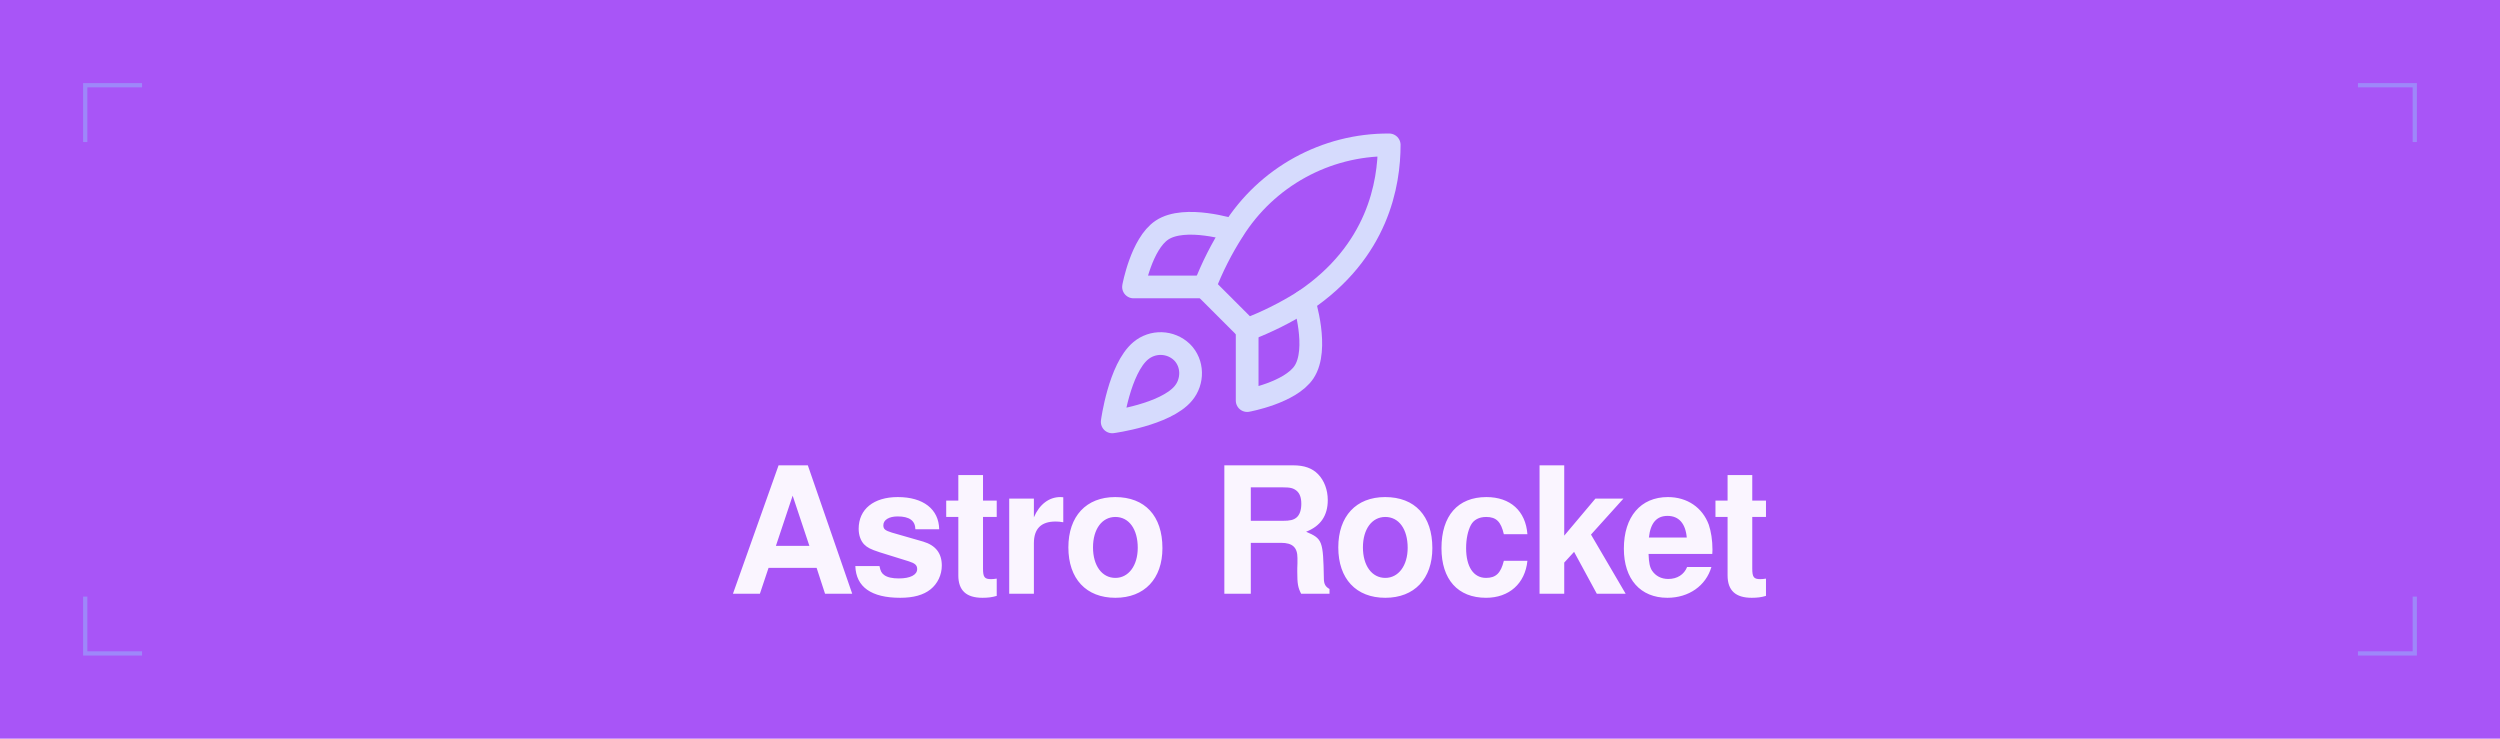
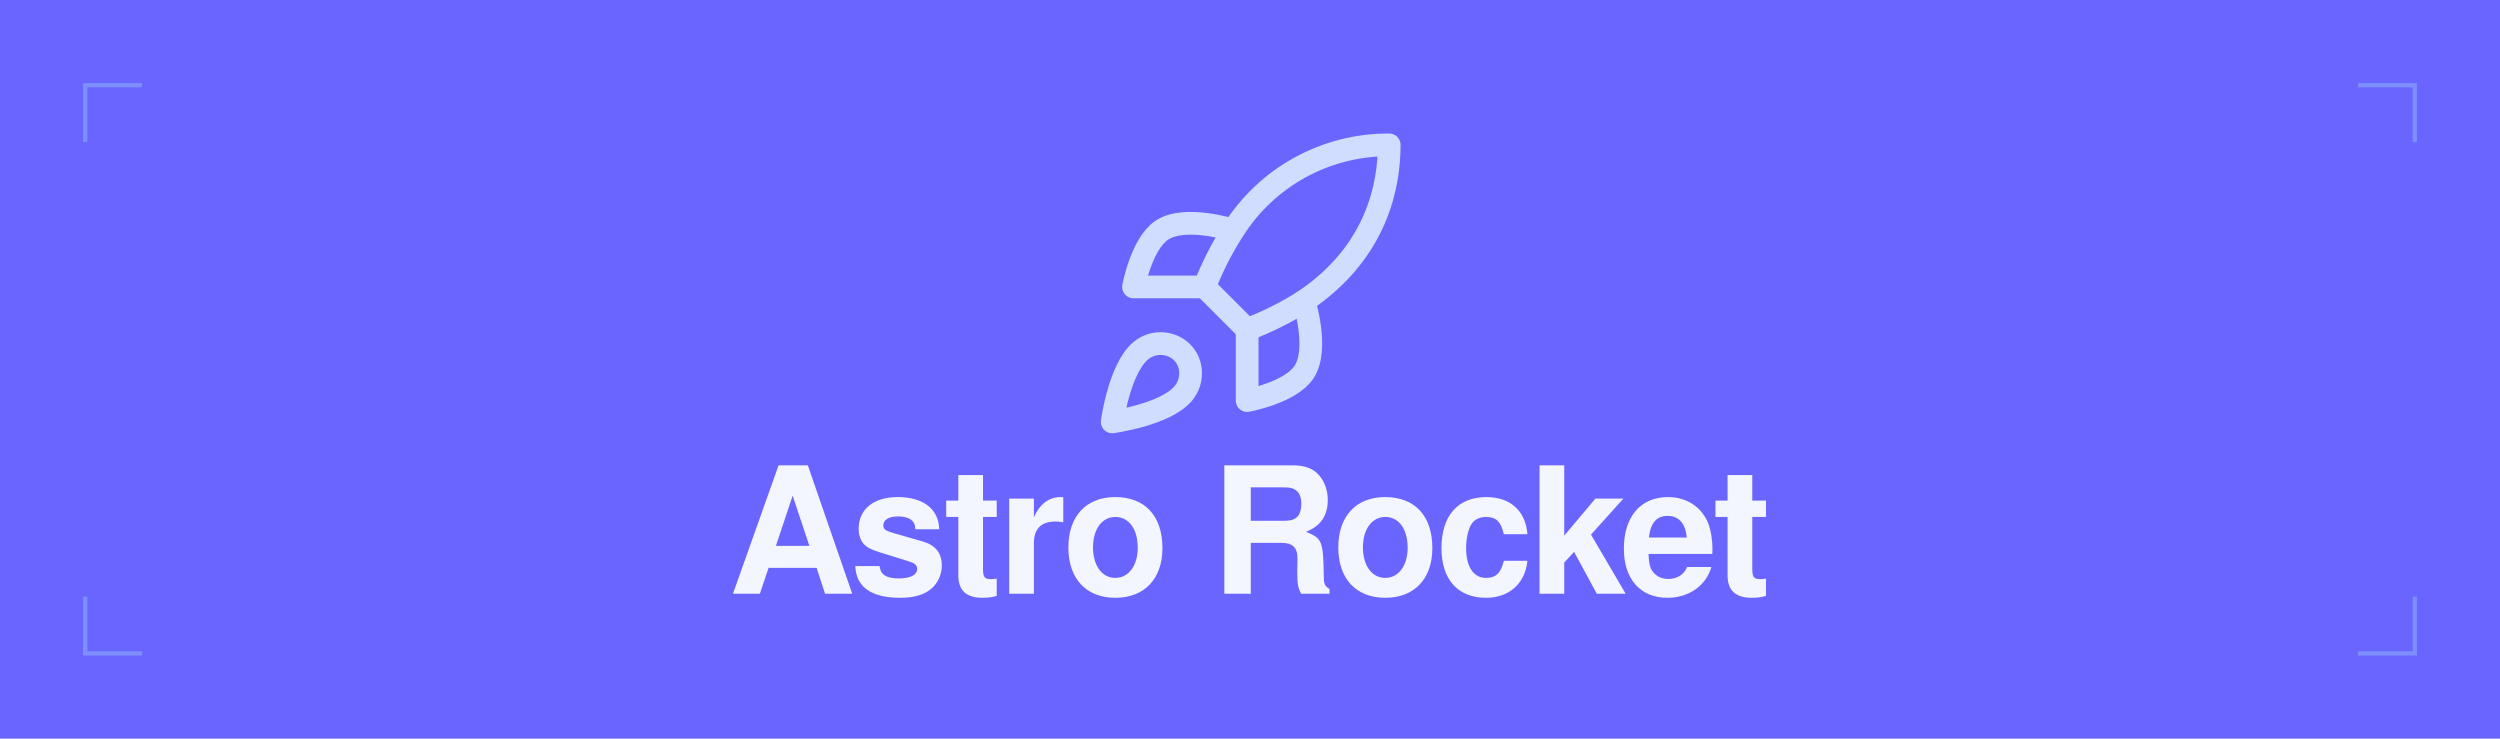
<svg xmlns="http://www.w3.org/2000/svg" width="880" height="260" viewBox="0 0 880 260" fill="none">
-   <rect width="880" height="260" fill="#a855f7" />
+   <rect width="880" height="260" fill="#6b65ff" />
  <g transform="translate(379, 41) scale(5)" stroke="#dbeafe" stroke-width="1.6" stroke-linecap="round" stroke-linejoin="round" fill="none" opacity="0.9">
    <path d="M4.5 16.5c-1.5 1.26-2 5-2 5s3.74-.5 5-2c.71-.84.7-2.13-.09-2.91a2.18 2.18 0 0 0-2.91-.09z" />
    <path d="m12 15-3-3a22 22 0 0 1 2-3.95A12.88 12.88 0 0 1 22 2c0 2.72-.78 7.5-6 11a22.35 22.35 0 0 1-4 2z" />
    <path d="M9 12H4s.55-3.03 2-4c1.62-1.08 5 0 5 0" />
    <path d="M12 15v5s3.03-.55 4-2c1.08-1.62 0-5 0-5" />
  </g>
-   <text x="440" y="209" text-anchor="middle" font-family="system-ui, -apple-system, 'Segoe UI', Helvetica, Arial, sans-serif" font-weight="800" font-size="62" letter-spacing="-1.5" fill="#faf5ff">Astro Rocket</text>
+   <text x="440" y="209" text-anchor="middle" font-family="system-ui, -apple-system, 'Segoe UI', Helvetica, Arial, sans-serif" font-weight="800" font-size="62" letter-spacing="-1.5" fill="#f3f6ff">Astro Rocket</text>
  <path d="M 30 50 L 30 30 L 50 30" stroke="#93c5fd" stroke-width="1.5" fill="none" stroke-opacity="0.45" />
  <path d="M 830 30 L 850 30 L 850 50" stroke="#93c5fd" stroke-width="1.5" fill="none" stroke-opacity="0.45" />
  <path d="M 30 210 L 30 230 L 50 230" stroke="#93c5fd" stroke-width="1.5" fill="none" stroke-opacity="0.45" />
  <path d="M 830 230 L 850 230 L 850 210" stroke="#93c5fd" stroke-width="1.5" fill="none" stroke-opacity="0.45" />
</svg>
